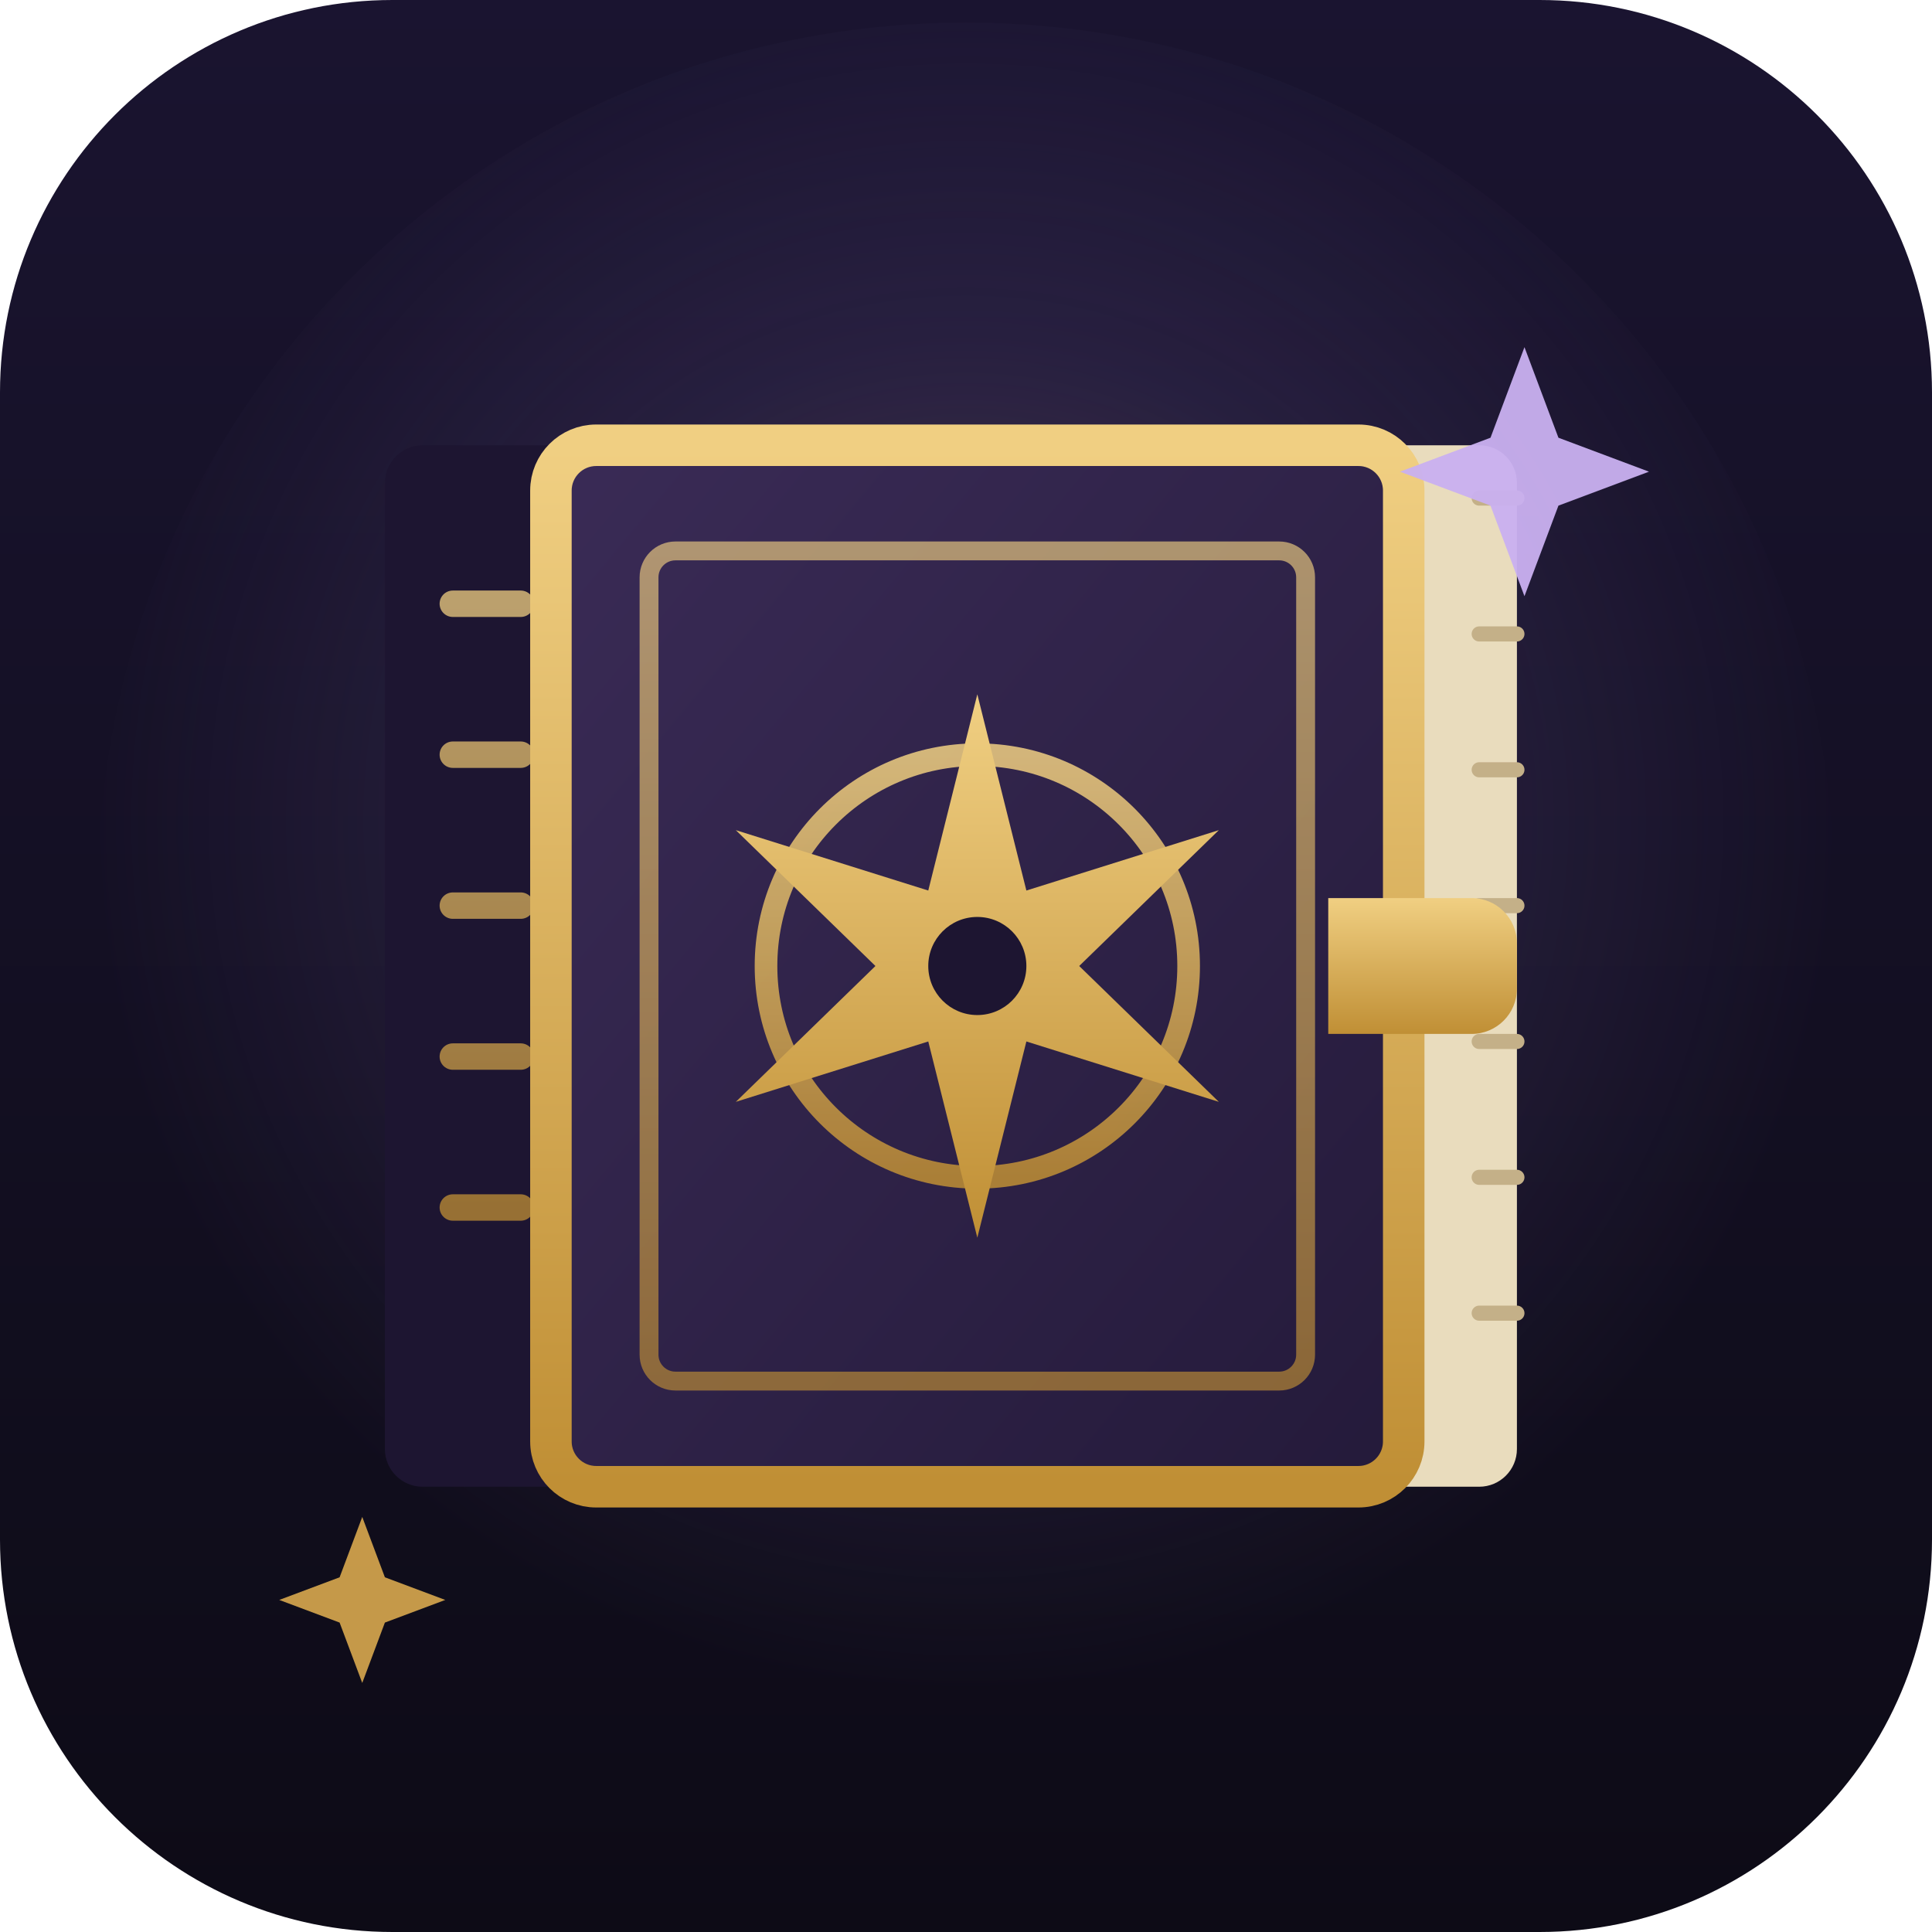
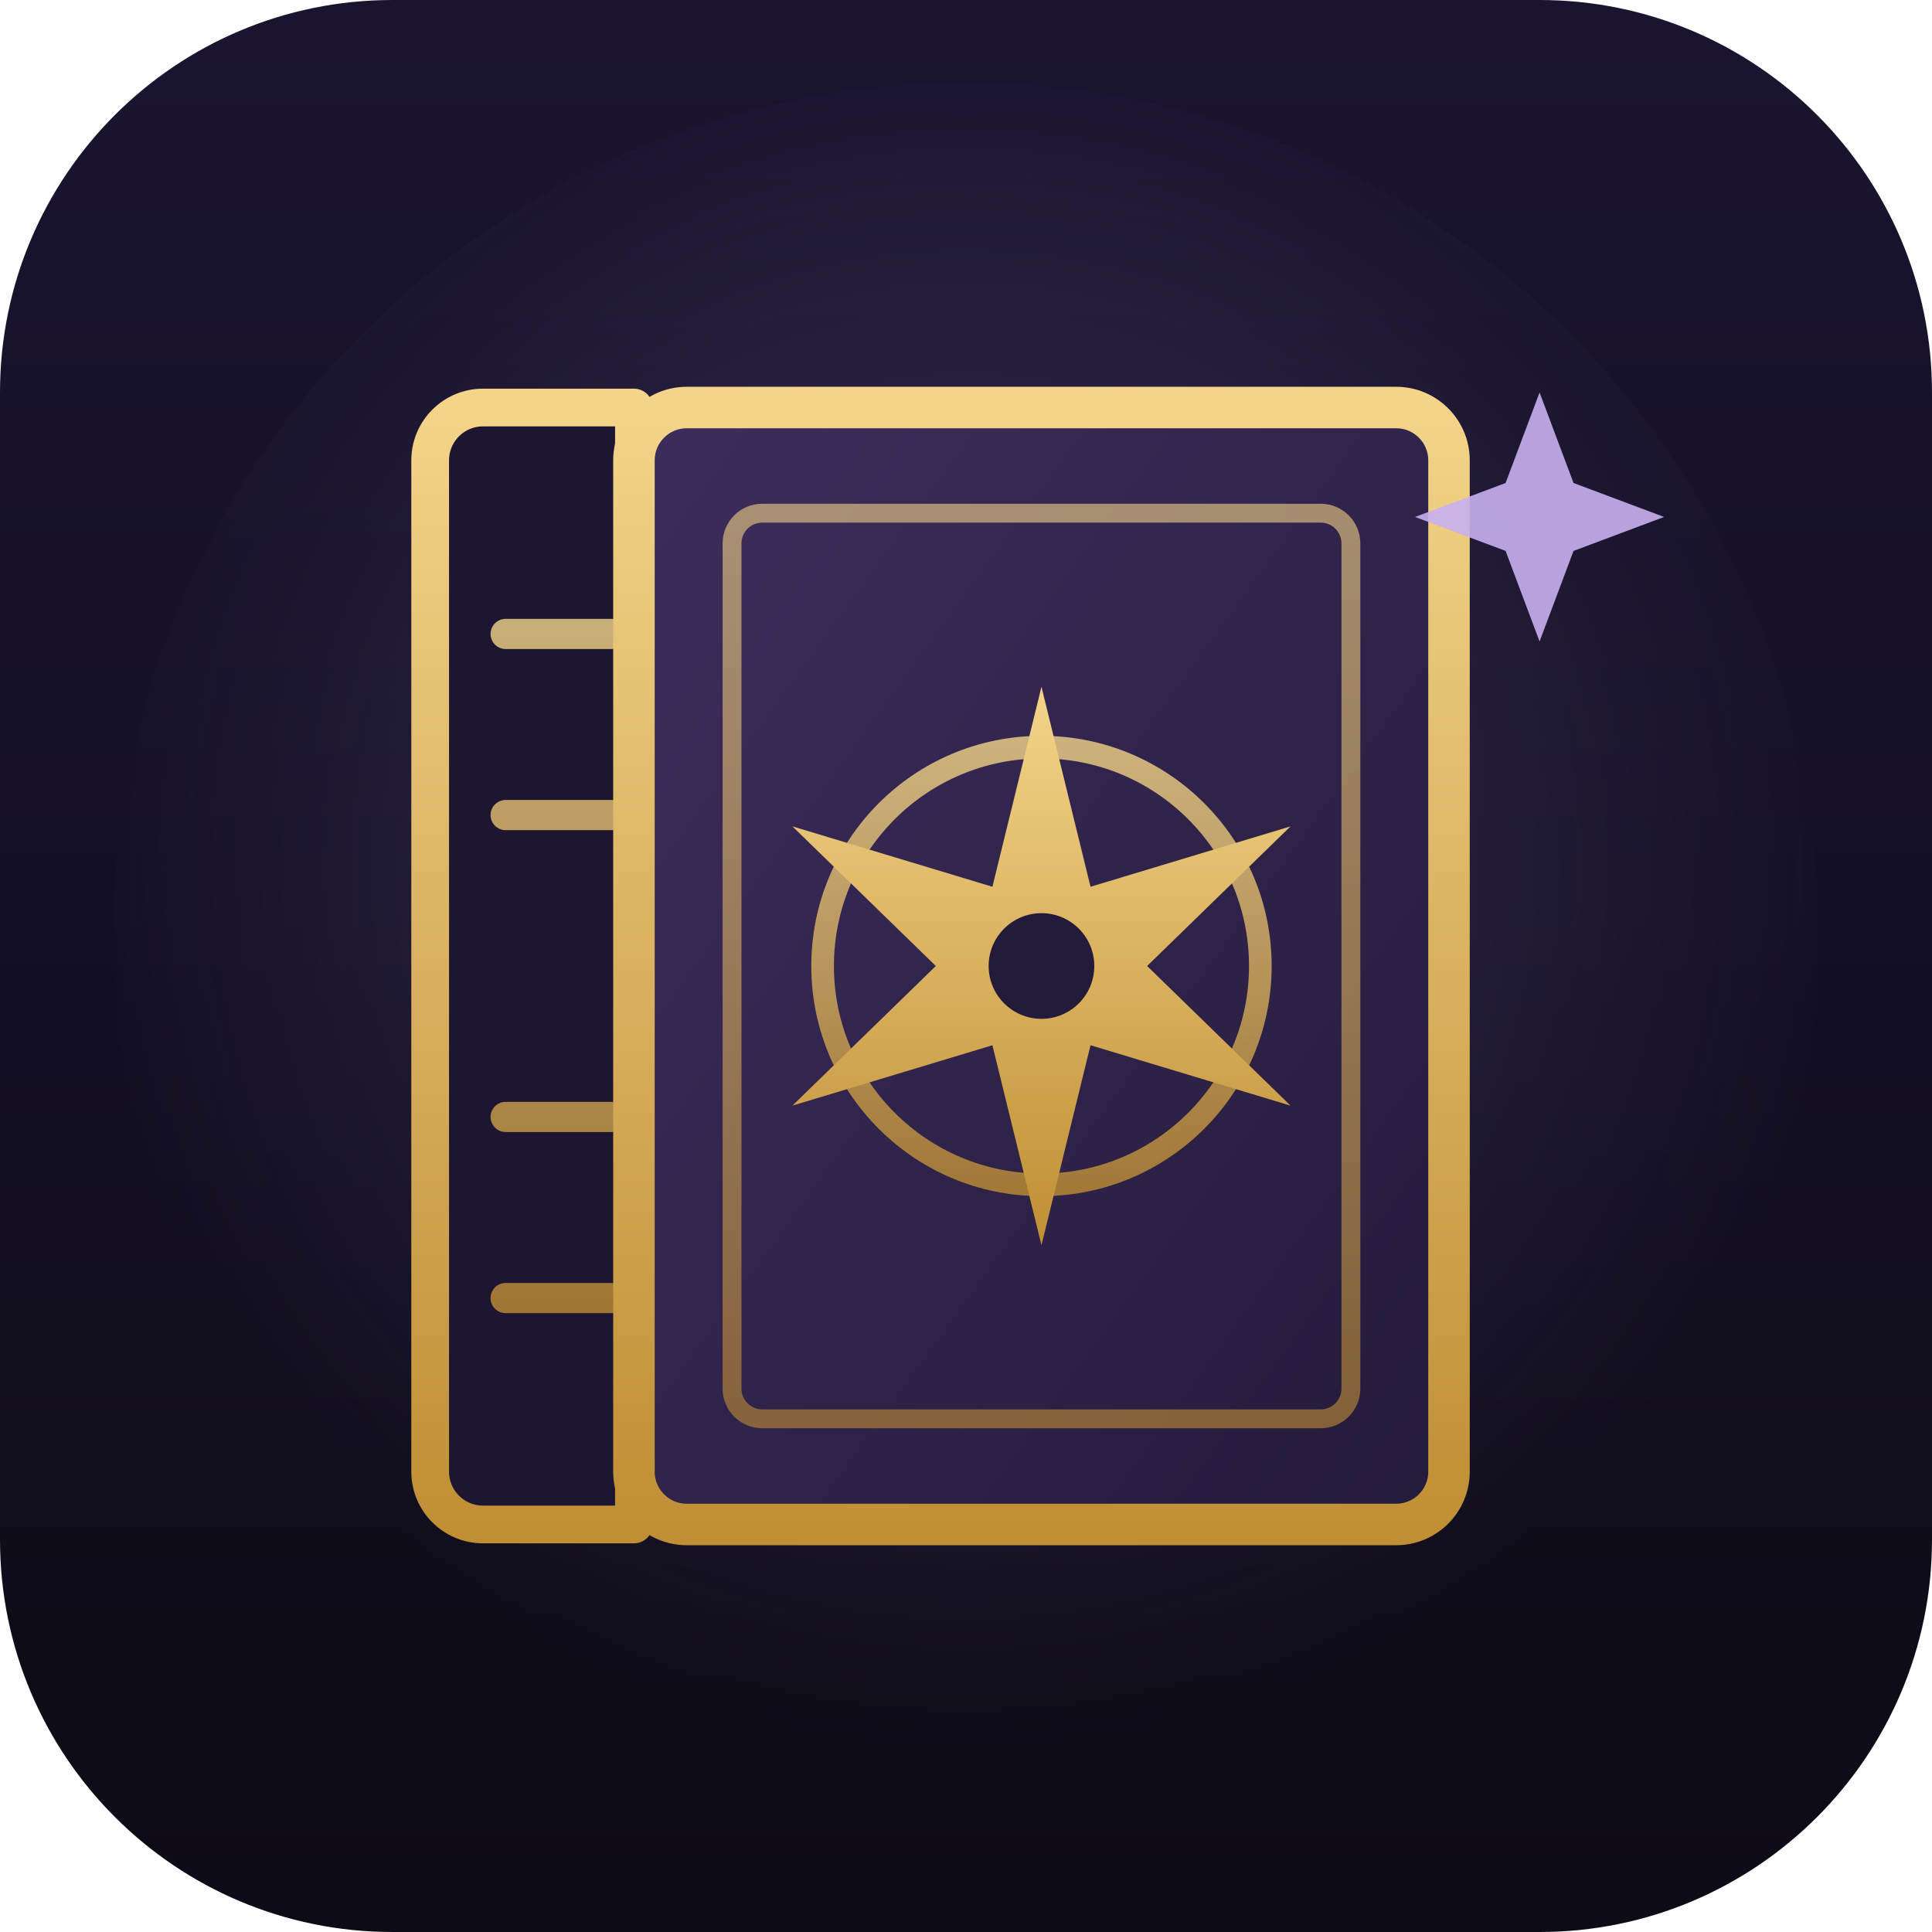
<svg xmlns="http://www.w3.org/2000/svg" viewBox="0 0 512 512" width="512" height="512">
  <defs>
    <linearGradient id="fondo" x1="0" y1="0" x2="0" y2="1">
      <stop offset="0" stop-color="#1a1430" />
      <stop offset="1" stop-color="#0d0b16" />
    </linearGradient>
-     <radialGradient id="alone" cx="50%" cy="46%" r="50%">
-       <stop offset="0" stop-color="#d9a94e" stop-opacity="0.34" />
-       <stop offset="0.55" stop-color="#9b7fd4" stop-opacity="0.12" />
+     <radialGradient id="alone" cx="50%" cy="46%" r="52%">
+       <stop offset="0" stop-color="#d9a94e" stop-opacity="0.30" />
+       <stop offset="0.6" stop-color="#9b7fd4" stop-opacity="0.10" />
      <stop offset="1" stop-color="#9b7fd4" stop-opacity="0" />
    </radialGradient>
    <linearGradient id="copertina" x1="0" y1="0" x2="1" y2="1">
-       <stop offset="0" stop-color="#3a2b56" />
+       <stop offset="0" stop-color="#3d2d5c" />
      <stop offset="1" stop-color="#241a3a" />
    </linearGradient>
    <linearGradient id="oro" x1="0" y1="0" x2="0" y2="1">
-       <stop offset="0" stop-color="#f0cf82" />
+       <stop offset="0" stop-color="#f3d489" />
      <stop offset="1" stop-color="#c08f35" />
    </linearGradient>
  </defs>
  <rect width="512" height="512" rx="104" fill="url(#fondo)" />
-   <circle cx="256" cy="236" r="230" fill="url(#alone)" />
-   <path d="M366 118 h26 a10 10 0 0 1 10 10 v256 a10 10 0 0 1 -10 10 h-26 z" fill="#e9dcbd" />
-   <path d="M392 132 h10 M392 168 h10 M392 204 h10 M392 240 h10 M392 276 h10 M392 312 h10 M392 348 h10" stroke="#c4b088" stroke-width="4" stroke-linecap="round" />
-   <path d="M112 118 h34 v276 h-34 a10 10 0 0 1 -10 -10 v-256 a10 10 0 0 1 10 -10 z" fill="#1d1531" />
-   <path d="M120 160 h18 M120 200 h18 M120 240 h18 M120 280 h18 M120 320 h18" stroke="url(#oro)" stroke-width="7" stroke-linecap="round" opacity="0.75" />
-   <rect x="146" y="118" width="226" height="276" rx="12" fill="url(#copertina)" stroke="url(#oro)" stroke-width="11" />
-   <rect x="172" y="146" width="174" height="220" rx="7" fill="none" stroke="url(#oro)" stroke-width="5" opacity="0.65" />
-   <g transform="translate(259 256)">
-     <circle r="56" fill="none" stroke="url(#oro)" stroke-width="6" opacity="0.85" />
-     <path d="M0 -72 L13 -20 L64 -36 L27 0 L64 36 L13 20 L0 72 L-13 20 L-64 36 L-27 0 L-64 -36 L-13 -20 Z" fill="url(#oro)" />
-     <circle r="13" fill="#1d1531" />
+   <circle cx="256" cy="248" r="226" fill="url(#alone)" />
+   <g>
+     <path d="M128 108 h40 v296 h-40 a14 14 0 0 1 -14 -14 v-268 a14 14 0 0 1 14 -14 z" fill="#1d1531" stroke="url(#oro)" stroke-width="10" stroke-linejoin="round" />
+     <path d="M134 168 h28 M134 216 h28 M134 296 h28 M134 344 h28" stroke="url(#oro)" stroke-width="8" stroke-linecap="round" opacity="0.8" />
+     <rect x="168" y="108" width="216" height="296" rx="14" fill="url(#copertina)" stroke="url(#oro)" stroke-width="11" />
+     <rect x="194" y="136" width="164" height="240" rx="8" fill="none" stroke="url(#oro)" stroke-width="5" opacity="0.6" />
  </g>
-   <path d="M352 238 h38 a12 12 0 0 1 12 12 v12 a12 12 0 0 1 -12 12 h-38 z" fill="url(#oro)" />
-   <path d="M404 92 l9 24 24 9 -24 9 -9 24 -9 -24 -24 -9 24 -9 z" fill="#c9b0f0" opacity="0.95" />
-   <path d="M96 402 l6 16 16 6 -16 6 -6 16 -6 -16 -16 -6 16 -6 z" fill="#d9a94e" opacity="0.9" />
+   <g transform="translate(276 256)">
+     <circle r="58" fill="none" stroke="url(#oro)" stroke-width="6" opacity="0.8" />
+     <path d="M0 -74 L13 -21 L66 -37 L28 0 L66 37 L13 21 L0 74 L-13 21 L-66 37 L-28 0 L-66 -37 L-13 -21 Z" fill="url(#oro)" />
+     <circle r="14" fill="#241a3a" />
+   </g>
+   <path d="M408 104 l9 24 24 9 -24 9 -9 24 -9 -24 -24 -9 24 -9 z" fill="#c9b0f0" opacity="0.9" />
</svg>
